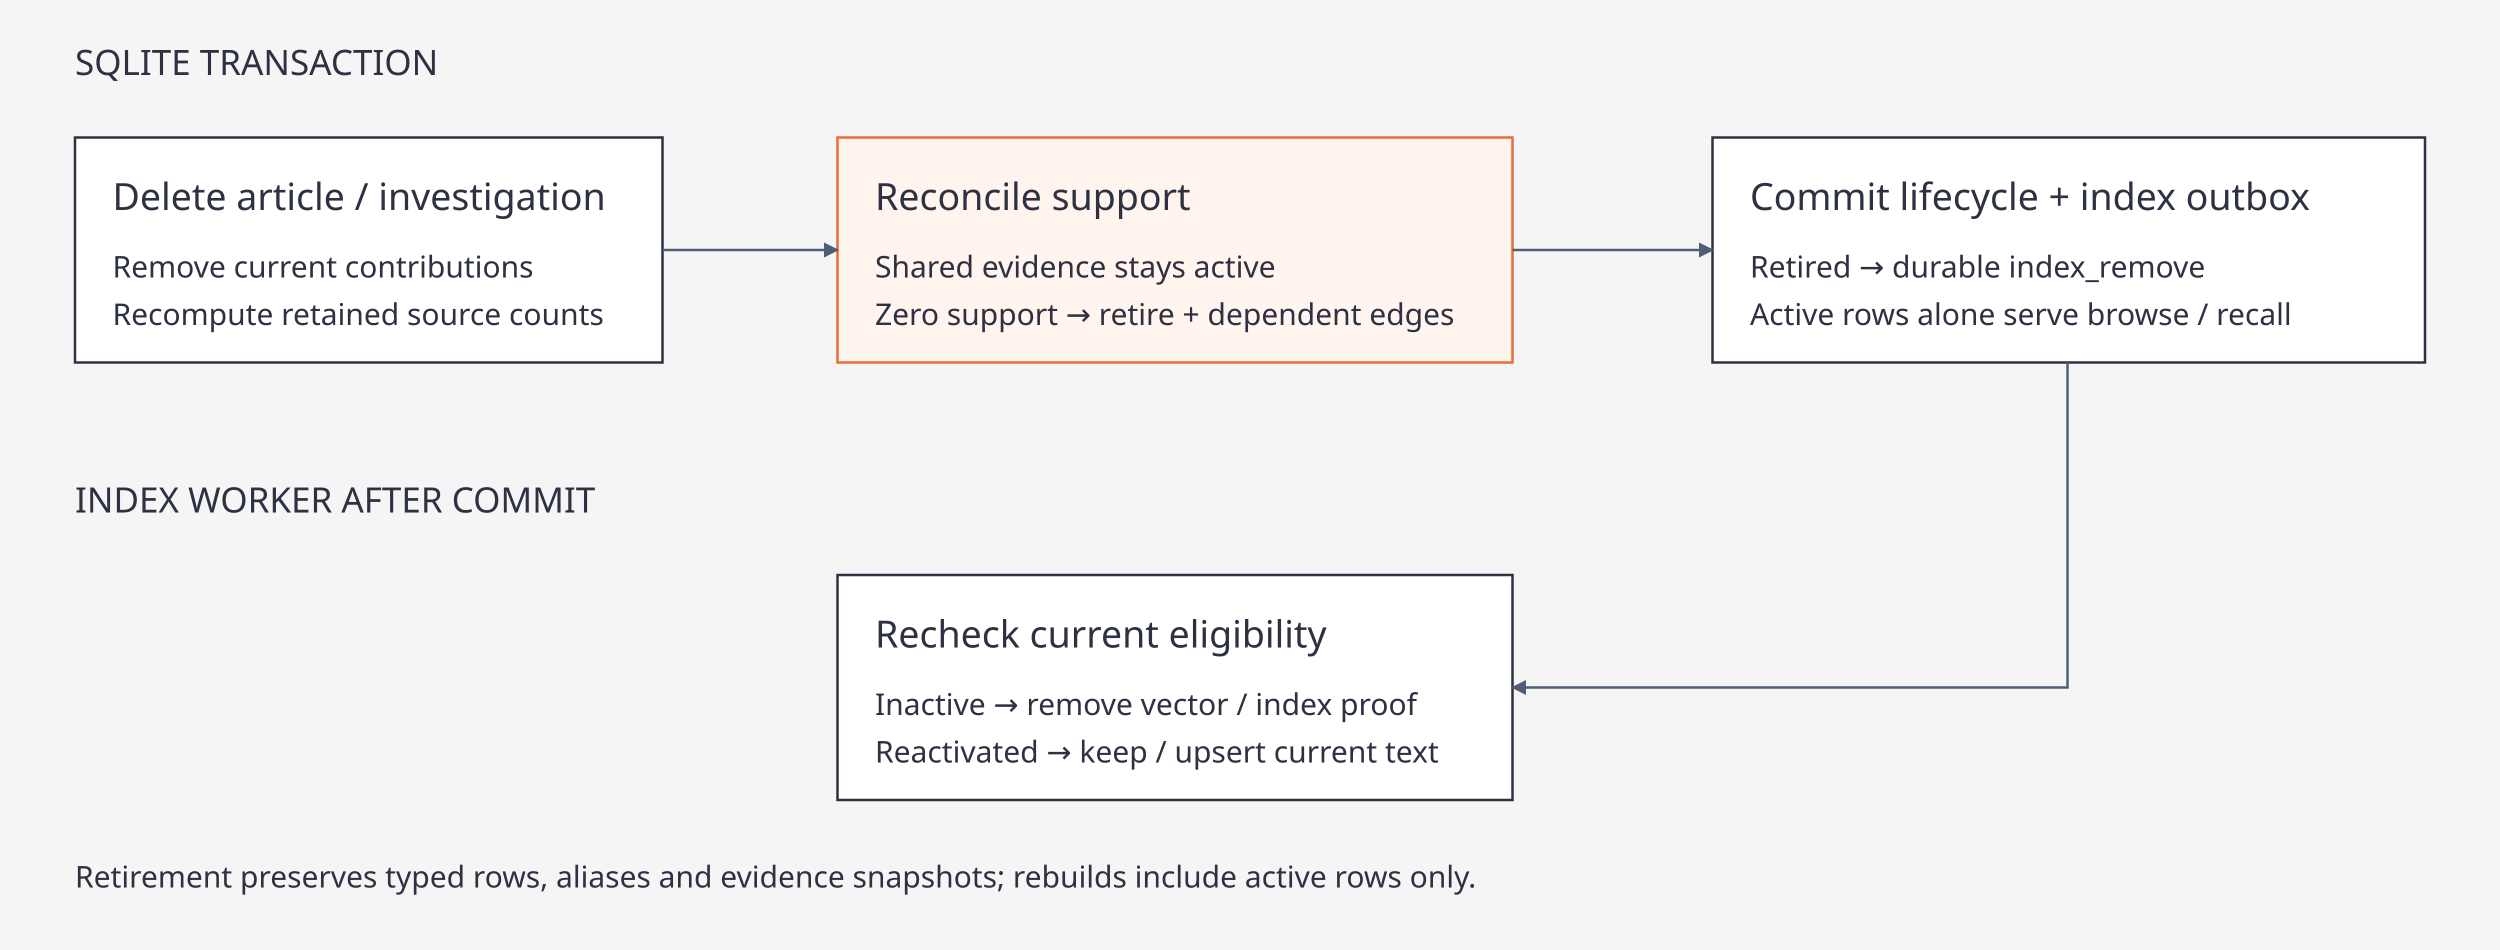
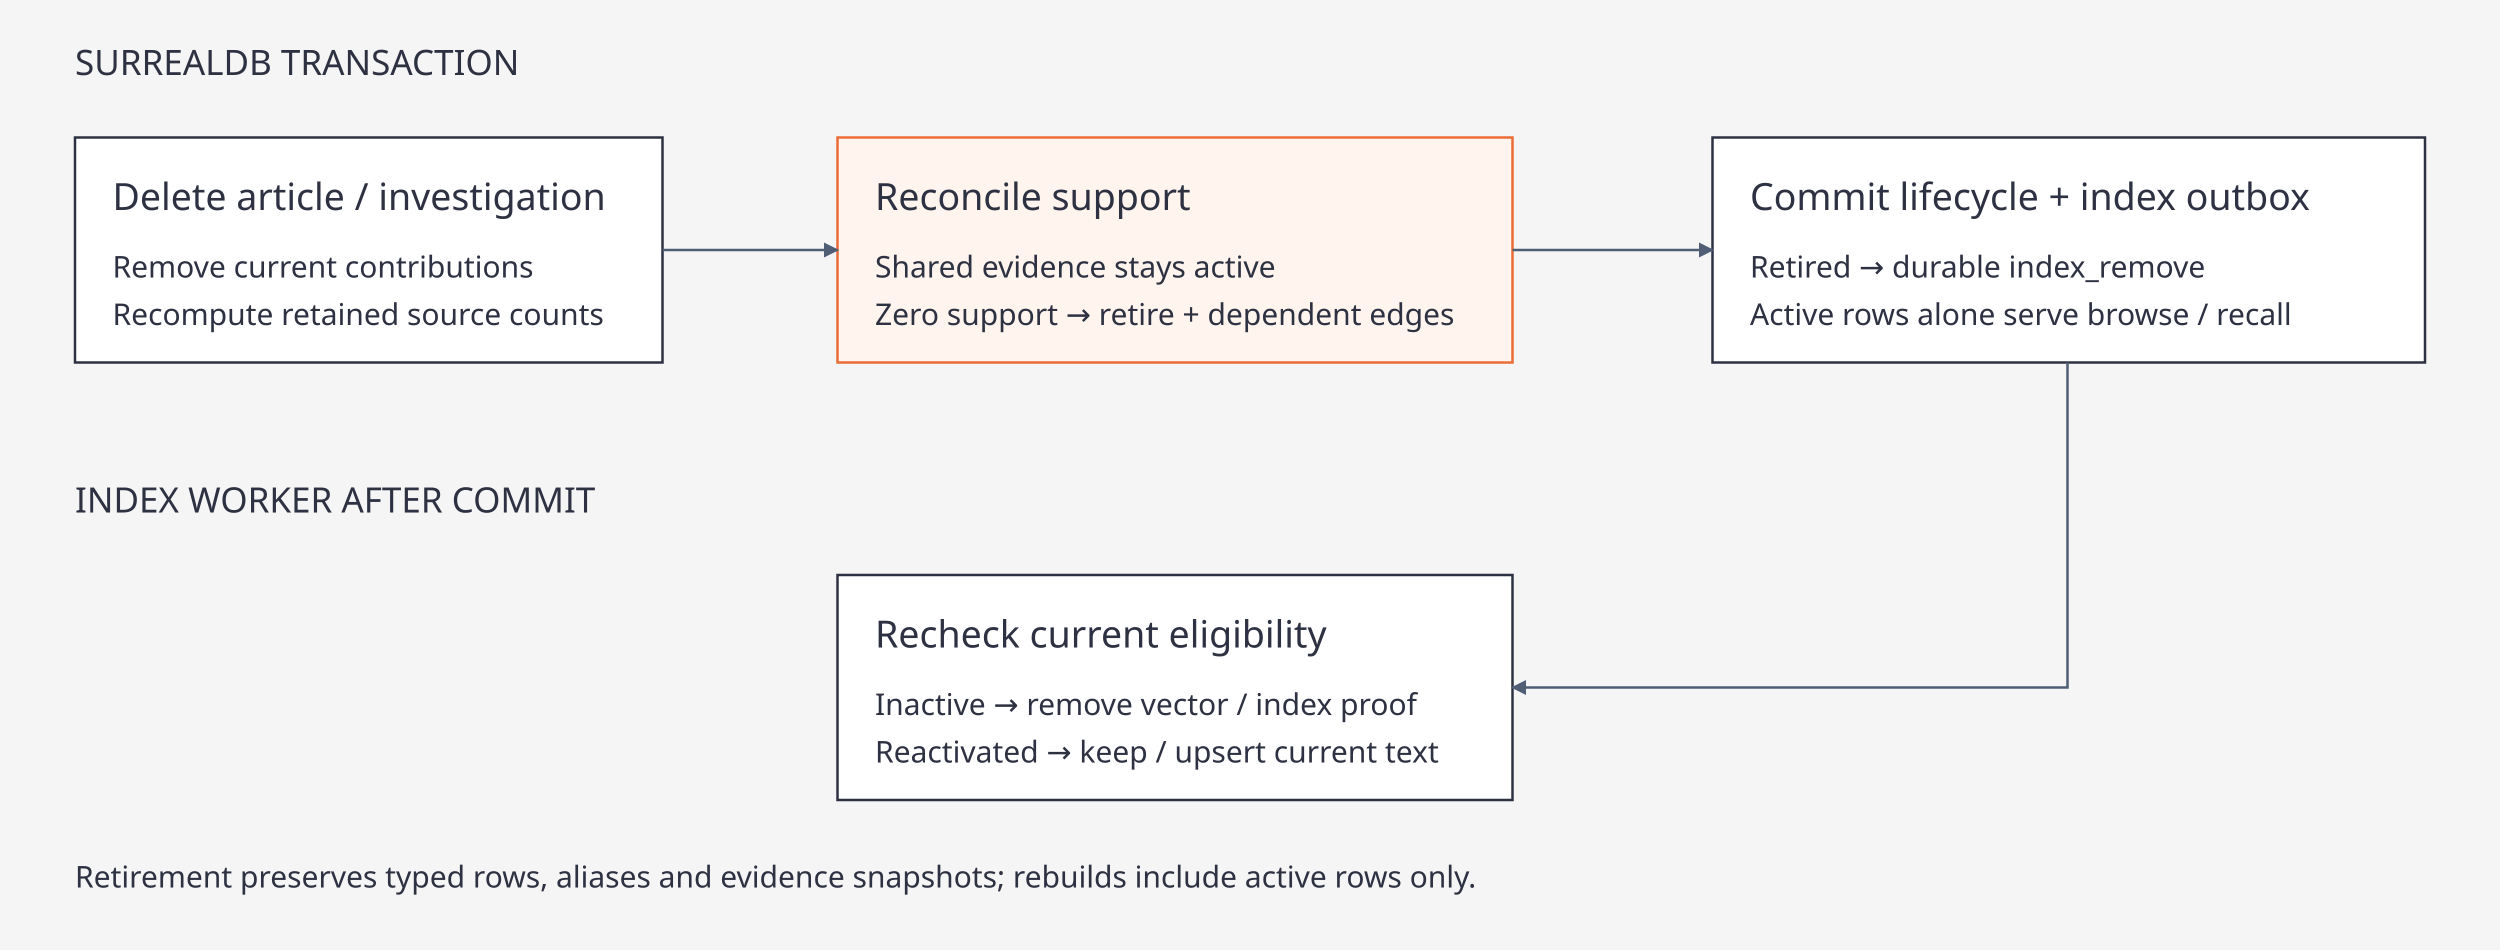
- <svg xmlns="http://www.w3.org/2000/svg" viewBox="0 0 1000 380" role="img" aria-labelledby="title desc">
+ <svg xmlns="http://www.w3.org/2000/svg" viewBox="0 0 1000 380" role="img" aria-labelledby="brain-source-lifecycle-title brain-source-lifecycle-desc">
  <defs>
    <marker id="arrow" viewBox="0 0 10 10" refX="9" refY="5" markerWidth="6" markerHeight="6" orient="auto">
      <path d="M0 0 L10 5 L0 10 Z" fill="#4f5d75" />
    </marker>
  </defs>
  <rect width="1000" height="380" fill="#f5f5f5" />
  <g font-family="system-ui,sans-serif" fill="#2d3142">
-     <text x="30" y="30" font-size="14">SQLITE TRANSACTION</text>
+     <text x="30" y="30" font-size="14">SURREALDB TRANSACTION</text>
    <rect x="30" y="55" width="235" height="90" fill="#fff" stroke="#2d3142" />
    <text x="45" y="84" font-size="15">Delete article / investigation</text>
    <text x="45" y="111" font-size="12">Remove current contributions</text>
    <text x="45" y="130" font-size="12">Recompute retained source counts</text>
    <rect x="335" y="55" width="270" height="90" fill="#fff4ee" stroke="#eb6c36" />
    <text x="350" y="84" font-size="15">Reconcile support</text>
    <text x="350" y="111" font-size="12">Shared evidence stays active</text>
    <text x="350" y="130" font-size="12">Zero support → retire + dependent edges</text>
    <rect x="685" y="55" width="285" height="90" fill="#fff" stroke="#2d3142" />
    <text x="700" y="84" font-size="15">Commit lifecycle + index outbox</text>
    <text x="700" y="111" font-size="12">Retired → durable index_remove</text>
    <text x="700" y="130" font-size="12">Active rows alone serve browse / recall</text>
    <text x="30" y="205" font-size="14">INDEX WORKER AFTER COMMIT</text>
    <rect x="335" y="230" width="270" height="90" fill="#fff" stroke="#2d3142" />
    <text x="350" y="259" font-size="15">Recheck current eligibility</text>
    <text x="350" y="286" font-size="12">Inactive → remove vector / index proof</text>
    <text x="350" y="305" font-size="12">Reactivated → keep / upsert current text</text>
    <text x="30" y="355" font-size="12">Retirement preserves typed rows, aliases and evidence snapshots; rebuilds include active rows only.</text>
  </g>
  <g fill="none" stroke="#4f5d75" marker-end="url(#arrow)">
    <path d="M265 100 H335" />
    <path d="M605 100 H685" />
    <path d="M827 145 V275 H605" />
  </g>
</svg>
